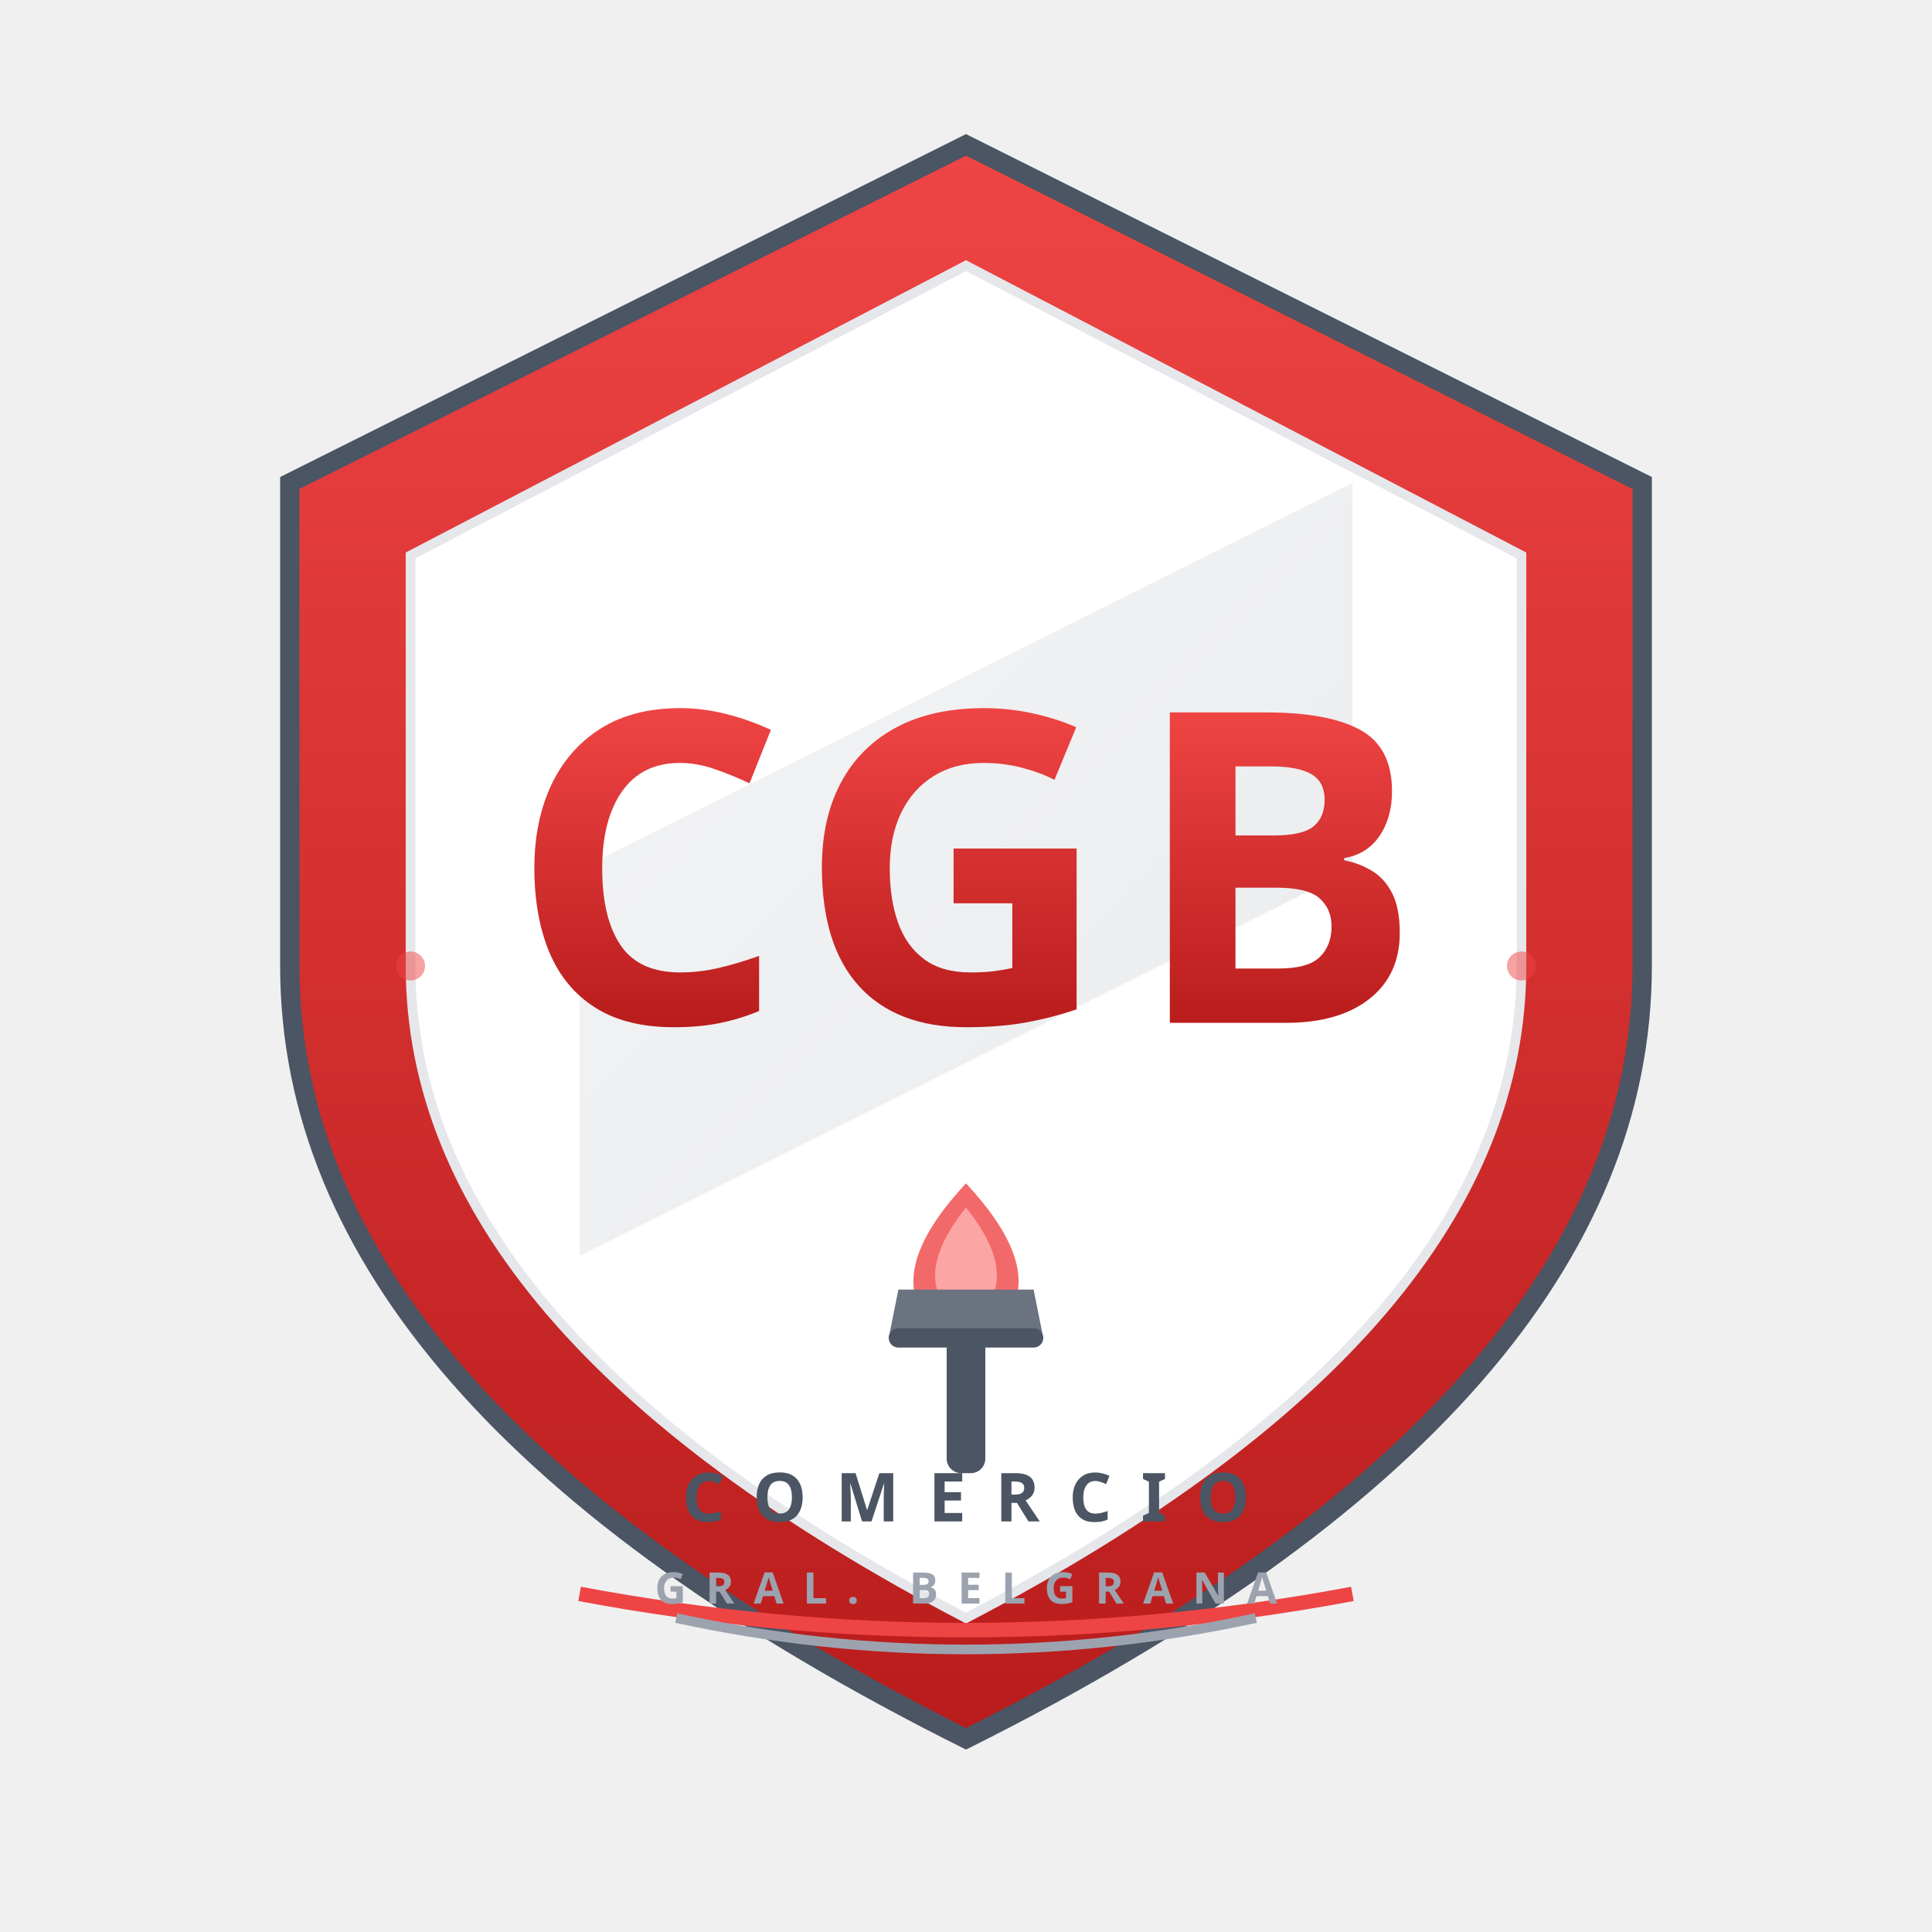
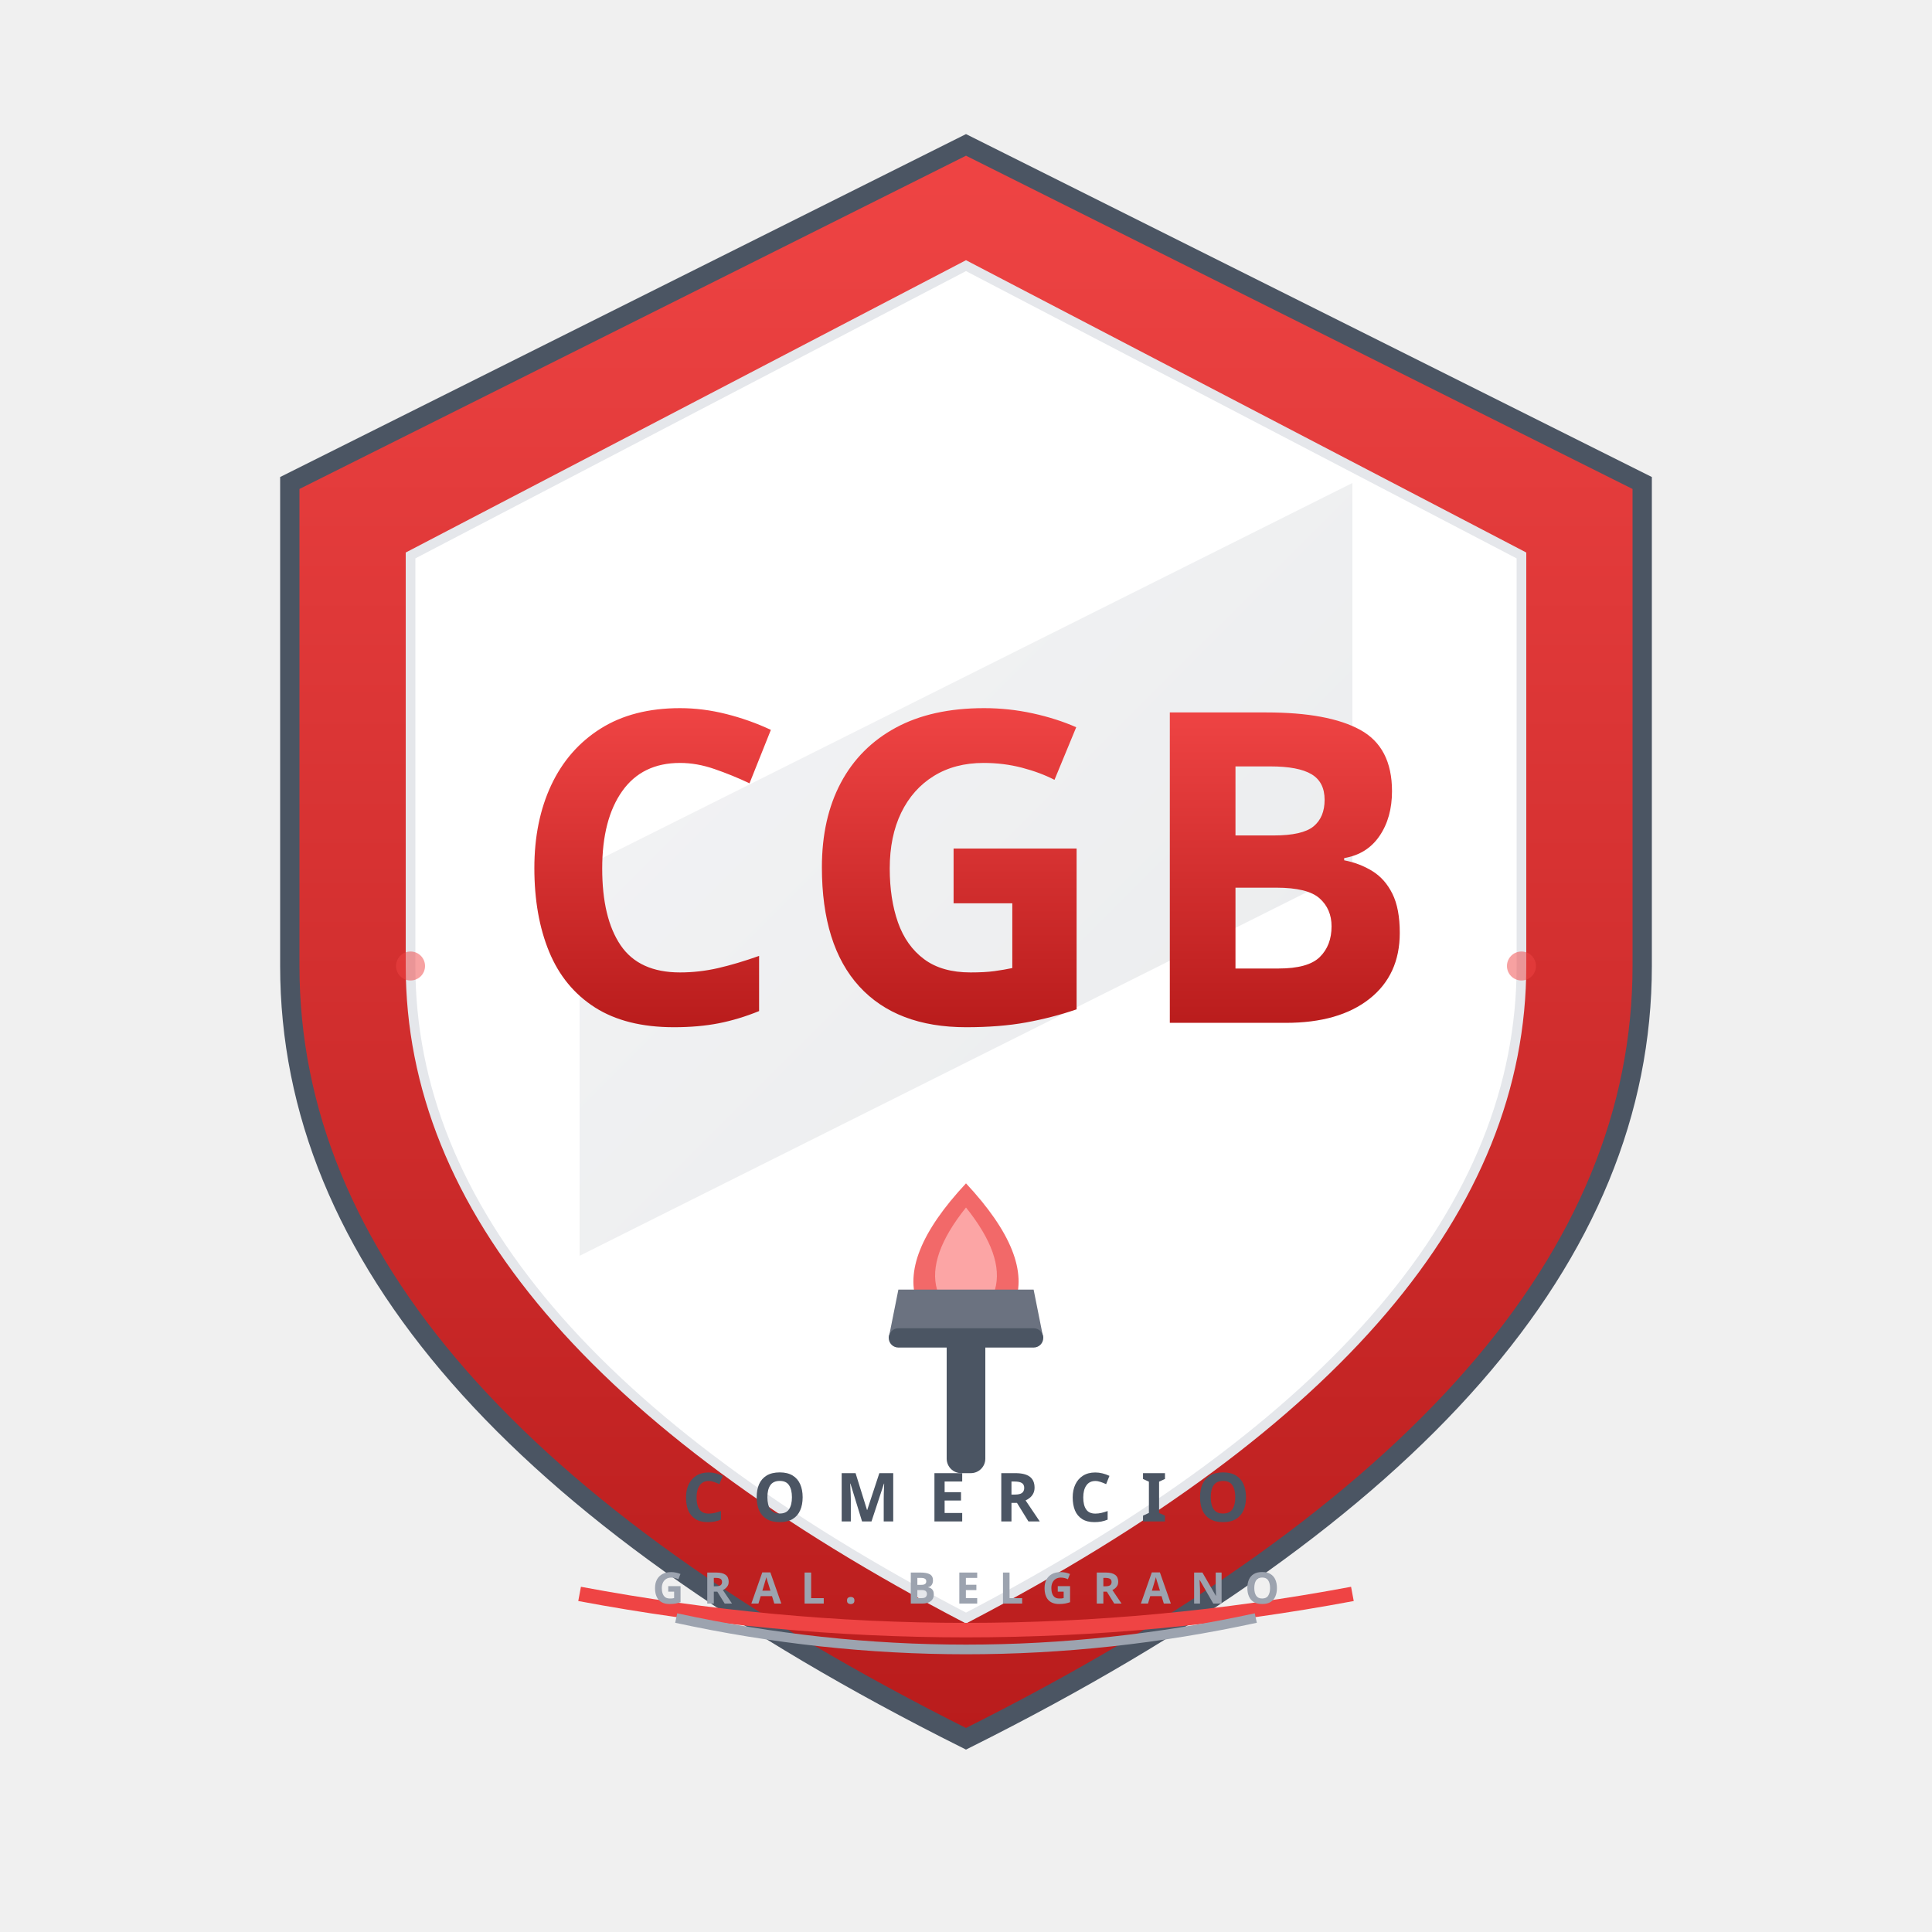
<svg xmlns="http://www.w3.org/2000/svg" viewBox="0 0 400 400" fill="none">
  <defs>
    <linearGradient id="redGrad" x1="0" y1="0" x2="0" y2="1">
      <stop offset="0%" stop-color="#ef4444" />
      <stop offset="100%" stop-color="#b91c1c" />
    </linearGradient>
    <linearGradient id="grayGrad" x1="0" y1="0" x2="1" y2="1">
      <stop offset="0%" stop-color="#9ca3af" />
      <stop offset="100%" stop-color="#4b5563" />
    </linearGradient>
  </defs>
  <path d="M200 30 L340 100 L340 200 Q340 290 200 360 Q60 290 60 200 L60 100 Z" fill="url(#redGrad)" stroke="#4b5563" stroke-width="4" />
  <path d="M200 55 L315 115 L315 200 Q315 275 200 335 Q85 275 85 200 L85 115 Z" fill="white" stroke="#e5e7eb" stroke-width="2" />
  <path d="M120 180 L280 100 L280 180 L120 260 Z" fill="url(#grayGrad)" opacity="0.12" />
  <text x="200" y="180" font-family="'Plus Jakarta Sans', sans-serif" font-size="90" font-weight="900" fill="url(#redGrad)" text-anchor="middle" dominant-baseline="middle" letter-spacing="4">CGB</text>
  <g transform="translate(200, 255)">
    <rect x="-4" y="15" width="8" height="35" rx="3" fill="#4b5563" />
    <path d="M0 -10 Q-14 5 -10 15 Q-6 22 0 22 Q6 22 10 15 Q14 5 0 -10Z" fill="#ef4444" opacity="0.8" />
    <path d="M0 -5 Q-8 5 -6 12 Q-3 16 0 16 Q3 16 6 12 Q8 5 0 -5Z" fill="#fca5a5" />
    <path d="M-14 12 L-16 22 L16 22 L14 12Z" fill="#6b7280" />
    <rect x="-16" y="20" width="32" height="4" rx="2" fill="#4b5563" />
  </g>
  <path d="M120 330 Q200 345 280 330" stroke="#ef4444" stroke-width="3" fill="none" />
  <path d="M140 335 Q200 348 260 335" stroke="#9ca3af" stroke-width="2" fill="none" />
  <text x="200" y="315" font-family="'Plus Jakarta Sans', sans-serif" font-size="14" font-weight="800" fill="#4b5563" text-anchor="middle" letter-spacing="6">COMERCIO</text>
-   <text x="200" y="332" font-family="'Plus Jakarta Sans', sans-serif" font-size="9" font-weight="600" fill="#9ca3af" text-anchor="middle" letter-spacing="4">GRAL. BELGRANA</text>
+   <text x="200" y="332" font-family="'Plus Jakarta Sans', sans-serif" font-size="9" font-weight="600" fill="#9ca3af" text-anchor="middle" letter-spacing="4">GRAL. BELGRANO</text>
  <circle cx="85" cy="200" r="3" fill="#ef4444" opacity="0.5" />
  <circle cx="315" cy="200" r="3" fill="#ef4444" opacity="0.5" />
</svg>
